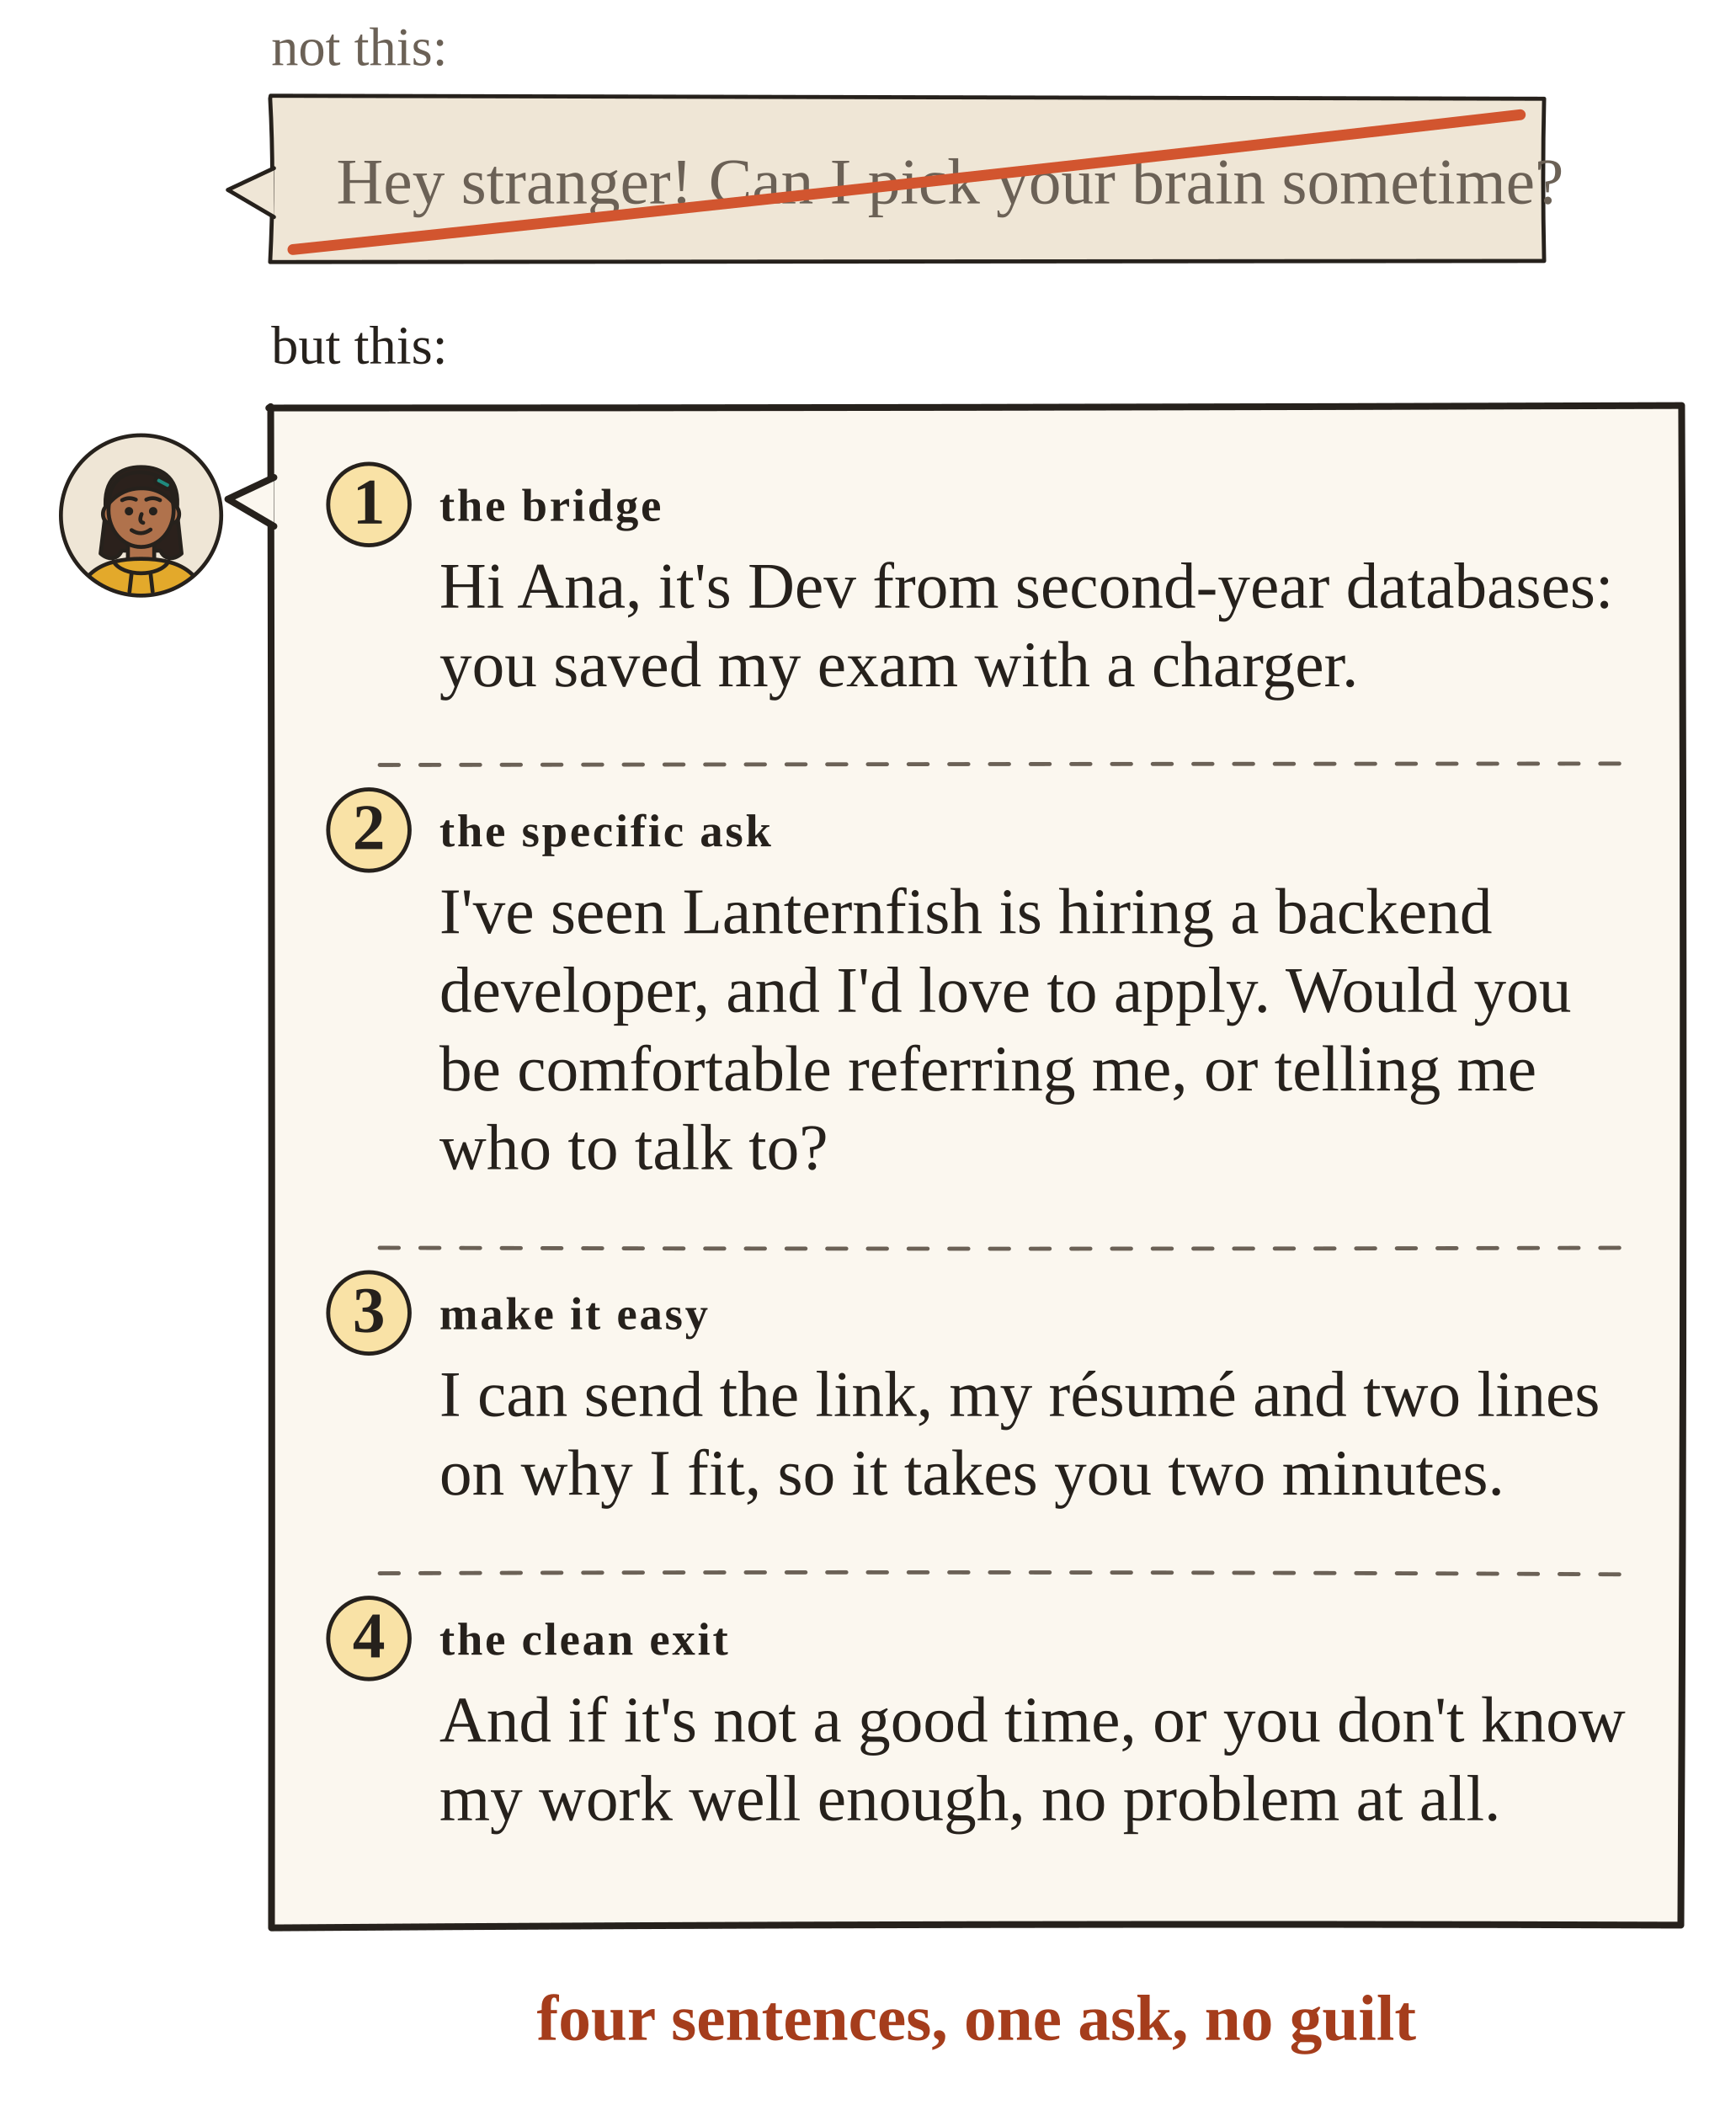
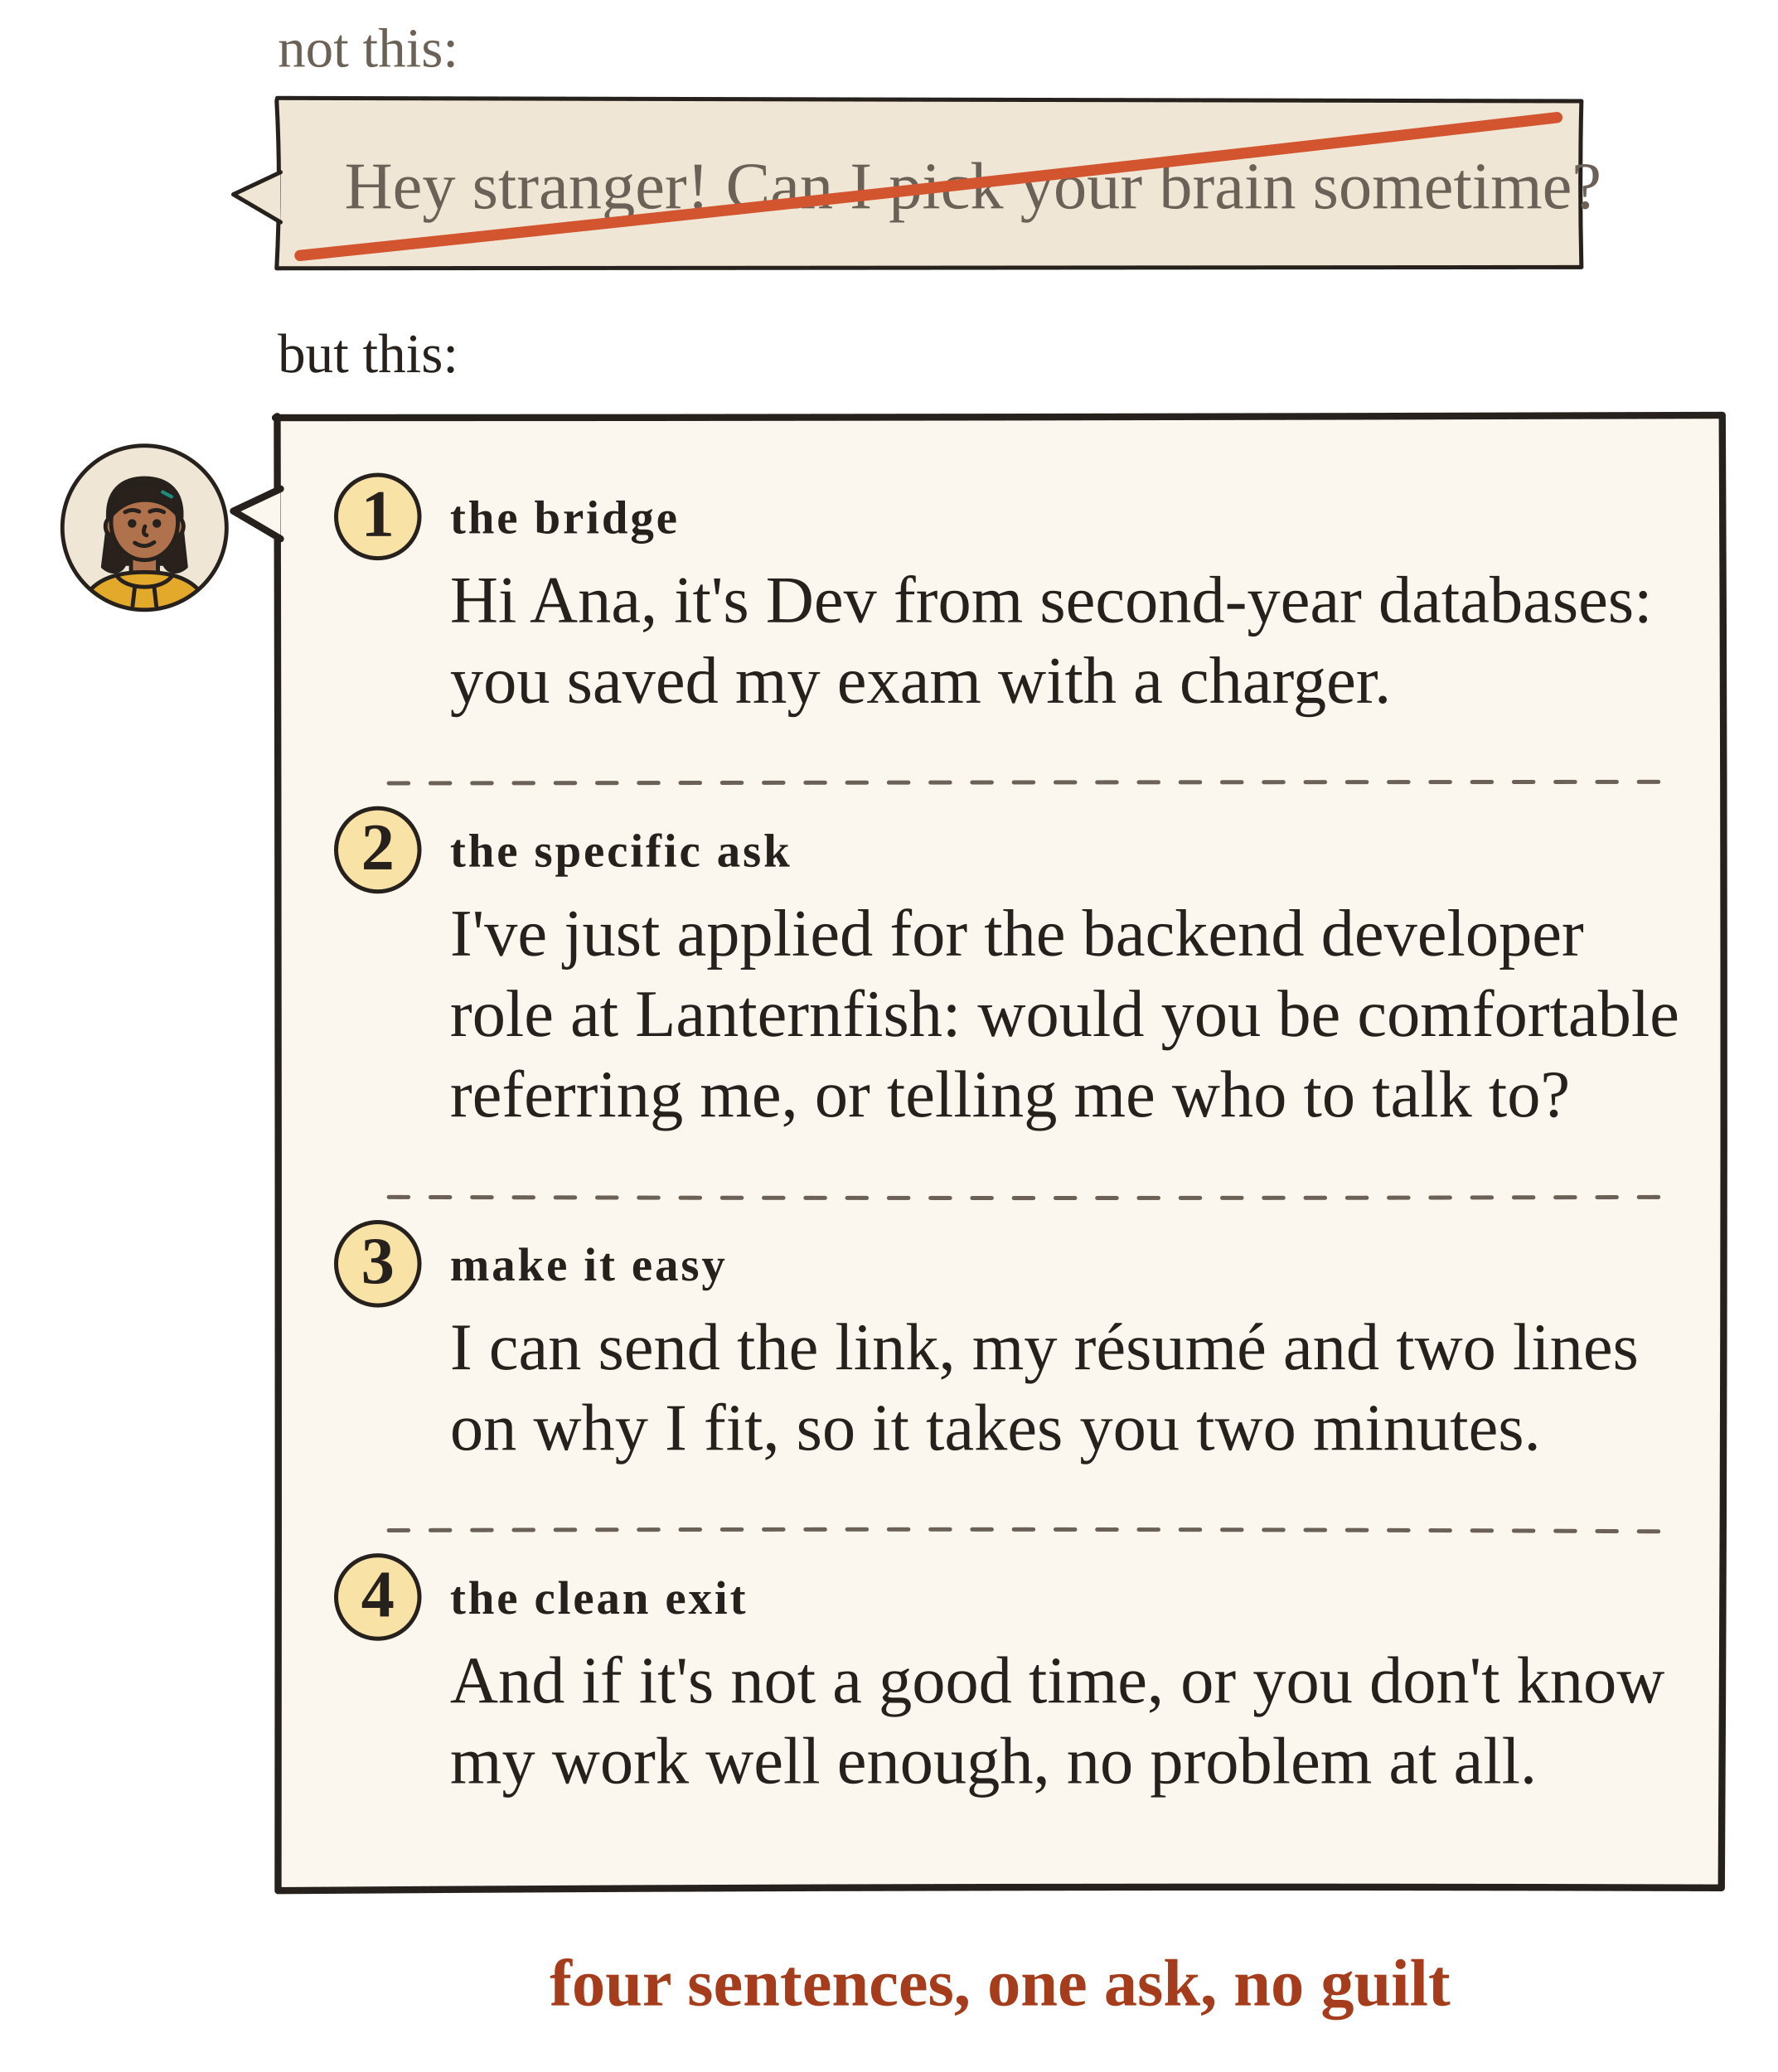
- <svg xmlns="http://www.w3.org/2000/svg" viewBox="0 0 640 776" class="fig">
+ <svg xmlns="http://www.w3.org/2000/svg" viewBox="0 0 640 746" class="fig">
  <style>
/* Figure vocabulary. Every figure's style element is an exact copy of this file
   (python3 tools/build.py --sync-figure-style). Colours come from theme tokens;
   the fallbacks are the light theme, used when a figure is opened on its own. */
.fig { font-family: var(--font-hand, "Caveat", "Segoe Print", "Comic Sans MS", cursive); }
.fig .k { fill: none; stroke: var(--fig-ink, #26211c); stroke-width: 2.5; stroke-linecap: round; stroke-linejoin: round; }
.fig .k-thin { fill: none; stroke: var(--fig-ink, #26211c); stroke-width: 1.5; stroke-linecap: round; stroke-linejoin: round; }
.fig .k-thick { fill: none; stroke: var(--fig-ink, #26211c); stroke-width: 4; stroke-linecap: round; stroke-linejoin: round; }
.fig .k-dash { stroke-dasharray: 7 8; }
.fig .k-mute { stroke: var(--fig-ink-2, #6b6156); }
.fig .k-a1 { stroke: var(--fig-a1-strong, #d2552f); }
.fig .k-a2 { stroke: var(--fig-a2-strong, #1f8a7e); }
.fig .k-a3 { stroke: var(--fig-a3-strong, #d9a521); }
.fig .k-a4 { stroke: var(--fig-a4-strong, #7b4fa0); }
.fig .k-paper { stroke: var(--fig-paper, #fbf7ef); }
.fig .f-none { fill: none; }
.fig .f-paper { fill: var(--fig-paper, #fbf7ef); }
.fig .f-soft { fill: var(--fig-soft, #efe6d6); }
.fig .f-ink { fill: var(--fig-ink, #26211c); }
.fig .f-mute { fill: var(--fig-ink-2, #6b6156); }
.fig .f-a1 { fill: var(--fig-a1, #f6c9b6); }
.fig .f-a2 { fill: var(--fig-a2, #b9e3dc); }
.fig .f-a3 { fill: var(--fig-a3, #f9e2a6); }
.fig .f-a4 { fill: var(--fig-a4, #dccbec); }
.fig .f-a1s { fill: var(--fig-a1-strong, #d2552f); }
.fig .f-a2s { fill: var(--fig-a2-strong, #1f8a7e); }
.fig .f-a3s { fill: var(--fig-a3-strong, #d9a521); }
.fig .f-a4s { fill: var(--fig-a4-strong, #7b4fa0); }
.fig .f-skin1 { fill: var(--skin-1, #f2cba8); }
.fig .f-skin2 { fill: var(--skin-2, #d9a27c); }
.fig .f-skin3 { fill: var(--skin-3, #b0724c); }
.fig .f-skin4 { fill: var(--skin-4, #7c4b2f); }
.fig .f-hair1 { fill: var(--hair-1, #2b211c); }
.fig .f-hair2 { fill: var(--hair-2, #6b4a2f); }
.fig .f-hair3 { fill: var(--hair-3, #a7a29b); }
.fig .f-hair4 { fill: var(--hair-4, #7e5bc4); }
.fig .f-dev { fill: var(--c-dev, #e3a92b); }
.fig .f-bea { fill: var(--c-bea, #2f9e7a); }
.fig .f-rex { fill: var(--c-rex, #d94f3d); }
.fig .f-meera { fill: var(--c-meera, #8e3b6b); }
.fig .f-tomas { fill: var(--c-tomas, #3c6fb0); }
.fig .f-kai { fill: var(--c-kai, #8e6fd8); }
.fig .t { fill: var(--fig-ink, #26211c); font-size: 24px; }
.fig .t-sm { font-size: 20px; }
.fig .t-lg { font-size: 30px; }
.fig .t-xl { font-size: 40px; }
.fig .t-sans { font-family: var(--font-ui, "Bricolage Grotesque", system-ui, sans-serif); font-size: 17px; letter-spacing: 0.05em; text-transform: uppercase; font-weight: 700; }
.fig .t-mid { text-anchor: middle; }
.fig .t-end { text-anchor: end; }
.fig .t-bold { font-weight: 700; }
.fig .t-mute { fill: var(--fig-ink-2, #6b6156); }
.fig .t-a1 { fill: var(--fig-a1-ink, #a53d1c); }
.fig .t-a2 { fill: var(--fig-a2-ink, #156b62); }
.fig .t-a4 { fill: var(--fig-a4-ink, #5f3a80); }
.fig .t-paper { fill: var(--fig-paper, #fbf7ef); }
</style>
  <text x="100.0" y="24.0" class="t t-sm t-mute">not this:</text>
  <path d="M99.8 35.3 Q336.3 35.9 569.3 36.4 Q568.6 65.0 569.3 96.2 Q336.1 96.4 99.6 96.6 Q101.2 65.5 99.6 36.3 Z" class="f-soft k-thin" />
  <path d="M101 62 L84 70 L101 80" class="f-soft k-thin" />
  <text x="124.0" y="75.0" class="t t-mute">Hey stranger! Can I pick your brain sometime?</text>
  <path d="M108.0 92.0 Q335.5 68.3 560.5 42.3" class="k-thick k-a1" />
  <text x="100.0" y="134.0" class="t t-sm">but this:</text>
  <g transform="translate(21.0 159.0) scale(0.969)">
    <defs>
      <clipPath id="ga-dev">
        <circle cx="32" cy="32" r="30.5" />
      </clipPath>
    </defs>
    <circle cx="32" cy="32" r="30.5" class="f-soft" />
    <g clip-path="url(#ga-dev)">
      <path d="M18.6 30 C17.4 18 24 13.6 32 13.6 C40.5 13.6 47 18.4 45.6 30 L47.4 46.5 C44 49.5 40.5 48.4 39.4 45.4 L24.6 45.4 C23.5 48.4 20 49.5 16.6 46.5 Z" class="f-hair1 k-thin" />
      <path d="M27 40.5 L27 49 L37 49 L37 40.5 Z" class="f-skin3 k-thin" />
      <path d="M7 68 C8 54 17 48.5 32 48.5 C47 48.5 56 54 57 68 Z" class="f-dev k-thin" />
      <path d="M21.5 49.5 C25 55.5 39 55.5 42.5 49.5" class="k-thin" />
      <path d="M28.4 54 L27.6 61" class="k-thin" />
      <path d="M35.6 54 L36.4 61" class="k-thin" />
      <ellipse cx="19.8" cy="31.5" rx="2.3" ry="3.3" class="f-skin3 k-thin" />
      <ellipse cx="44.2" cy="31.5" rx="2.3" ry="3.3" class="f-skin3 k-thin" />
      <ellipse cx="32" cy="30" rx="12.4" ry="14" class="f-skin3 k-thin" />
      <path d="M19.7 27.5 C20 18.4 26 15.2 32.6 15.6 C39.4 16 44.2 19.8 44.5 27.5 C40.4 22.6 35.4 21.2 30 21.8 C25.8 22.3 22.4 24.4 19.7 27.5 Z" class="f-hair1 k-thin" />
      <rect x="37.2" y="18.2" width="6.4" height="2.8" rx="1.2" transform="rotate(28 40.4 19.6)" class="f-a2s k-thin" />
      <circle cx="27.4" cy="30.4" r="1.6" class="f-ink" />
      <circle cx="36.6" cy="30.4" r="1.6" class="f-ink" />
      <path d="M24.8 26.2 Q27.4 24.8 30 26" class="k-thin" />
      <path d="M34 26 Q36.6 24.8 39.2 26.2" class="k-thin" />
      <path d="M32.2 31.5 Q31 34.4 32.8 34.8" class="k-thin" />
      <path d="M28.4 37.6 Q32 40 35.6 37.4" class="k-thin" />
    </g>
    <circle cx="32" cy="32" r="30.5" class="k-thin" />
  </g>
-   <path d="M99.1 150.4 Q359.8 150.4 620.0 149.5 Q621.3 428.5 619.7 709.7 Q361.5 708.8 100.1 710.7 Q100.4 431.4 99.8 149.9 Z" class="f-paper k" />
+   <path d="M99.1 150.4 Q359.8 150.4 620.0 149.5 Q621.3 413.5 619.7 679.7 Q361.5 678.8 100.1 680.7 Q100.4 416.4 99.8 149.9 Z" class="f-paper k" />
  <path d="M101 176 L84 184 L101 194" class="f-paper k" />
  <circle cx="136" cy="186" r="15" class="f-a3 k-thin" />
  <text x="136.0" y="193.0" class="t t-mid t-bold">1</text>
  <text x="162.0" y="192.0" class="t t-sans">the bridge</text>
  <text x="162.0" y="224.0" class="t">Hi Ana, it's Dev from second-year databases:</text>
  <text x="162.0" y="253.0" class="t">you saved my exam with a charger.</text>
  <path d="M140.0 282.0 Q369.6 281.6 599.8 281.5" class="k-thin k-dash k-mute" />
  <circle cx="136" cy="306" r="15" class="f-a3 k-thin" />
  <text x="136.0" y="313.0" class="t t-mid t-bold">2</text>
  <text x="162.0" y="312.0" class="t t-sans">the specific ask</text>
-   <text x="162.0" y="344.0" class="t">I've seen Lanternfish is hiring a backend</text>
-   <text x="162.0" y="373.0" class="t">developer, and I'd love to apply. Would you</text>
-   <text x="162.0" y="402.0" class="t">be comfortable referring me, or telling me</text>
-   <text x="162.0" y="431.0" class="t">who to talk to?</text>
-   <path d="M140.0 460.0 Q371.6 460.7 600.2 460.0" class="k-thin k-dash k-mute" />
-   <circle cx="136" cy="484" r="15" class="f-a3 k-thin" />
-   <text x="136.0" y="491.0" class="t t-mid t-bold">3</text>
-   <text x="162.0" y="490.0" class="t t-sans">make it easy</text>
-   <text x="162.0" y="522.0" class="t">I can send the link, my résumé and two lines</text>
-   <text x="162.0" y="551.0" class="t">on why I fit, so it takes you two minutes.</text>
-   <path d="M140.0 580.0 Q369.0 579.1 600.6 580.4" class="k-thin k-dash k-mute" />
-   <circle cx="136" cy="604" r="15" class="f-a3 k-thin" />
-   <text x="136.0" y="611.0" class="t t-mid t-bold">4</text>
-   <text x="162.0" y="610.0" class="t t-sans">the clean exit</text>
-   <text x="162.0" y="642.0" class="t">And if it's not a good time, or you don't know</text>
-   <text x="162.0" y="671.0" class="t">my work well enough, no problem at all.</text>
-   <text x="360.0" y="752.0" class="t t-mid t-a1 t-bold">four sentences, one ask, no guilt</text>
+   <text x="162.0" y="344.0" class="t">I've just applied for the backend developer</text>
+   <text x="162.0" y="373.0" class="t">role at Lanternfish: would you be comfortable</text>
+   <text x="162.0" y="402.0" class="t">referring me, or telling me who to talk to?</text>
+   <path d="M140.0 431.0 Q371.6 431.7 600.2 431.0" class="k-thin k-dash k-mute" />
+   <circle cx="136" cy="455" r="15" class="f-a3 k-thin" />
+   <text x="136.0" y="462.0" class="t t-mid t-bold">3</text>
+   <text x="162.0" y="461.0" class="t t-sans">make it easy</text>
+   <text x="162.0" y="493.0" class="t">I can send the link, my résumé and two lines</text>
+   <text x="162.0" y="522.0" class="t">on why I fit, so it takes you two minutes.</text>
+   <path d="M140.0 551.0 Q369.0 550.1 600.6 551.4" class="k-thin k-dash k-mute" />
+   <circle cx="136" cy="575" r="15" class="f-a3 k-thin" />
+   <text x="136.0" y="582.0" class="t t-mid t-bold">4</text>
+   <text x="162.0" y="581.0" class="t t-sans">the clean exit</text>
+   <text x="162.0" y="613.0" class="t">And if it's not a good time, or you don't know</text>
+   <text x="162.0" y="642.0" class="t">my work well enough, no problem at all.</text>
+   <text x="360.0" y="722.0" class="t t-mid t-a1 t-bold">four sentences, one ask, no guilt</text>
</svg>
